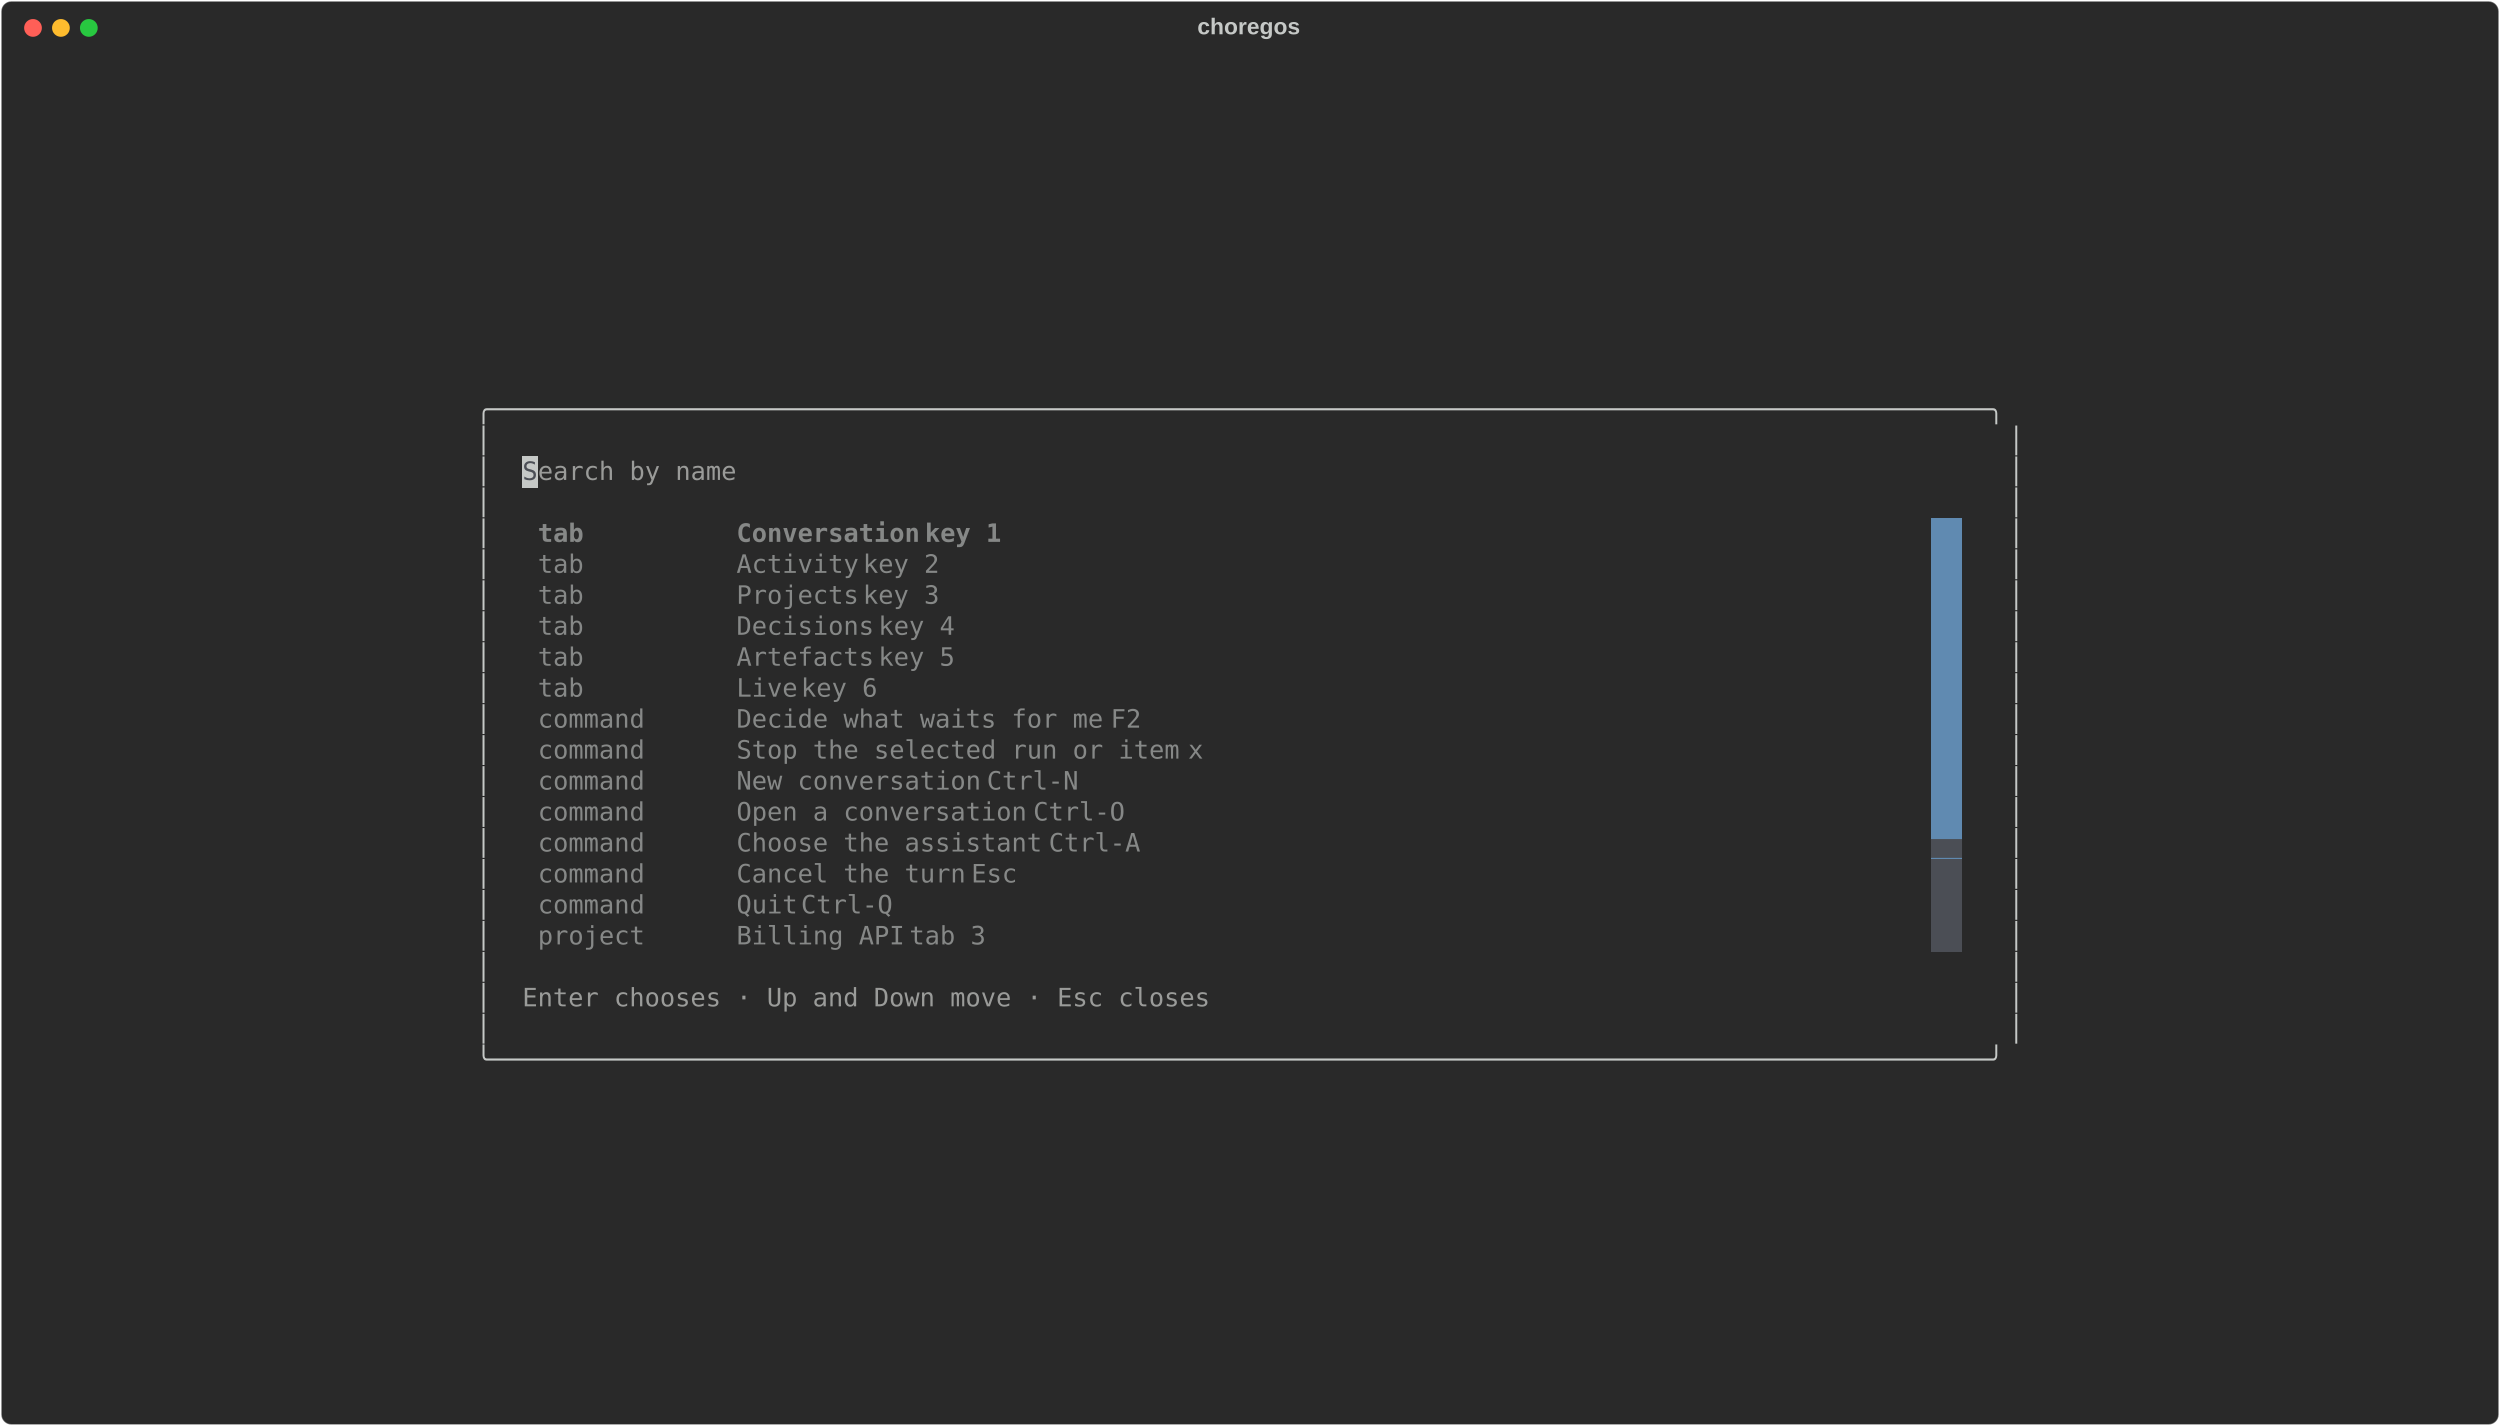
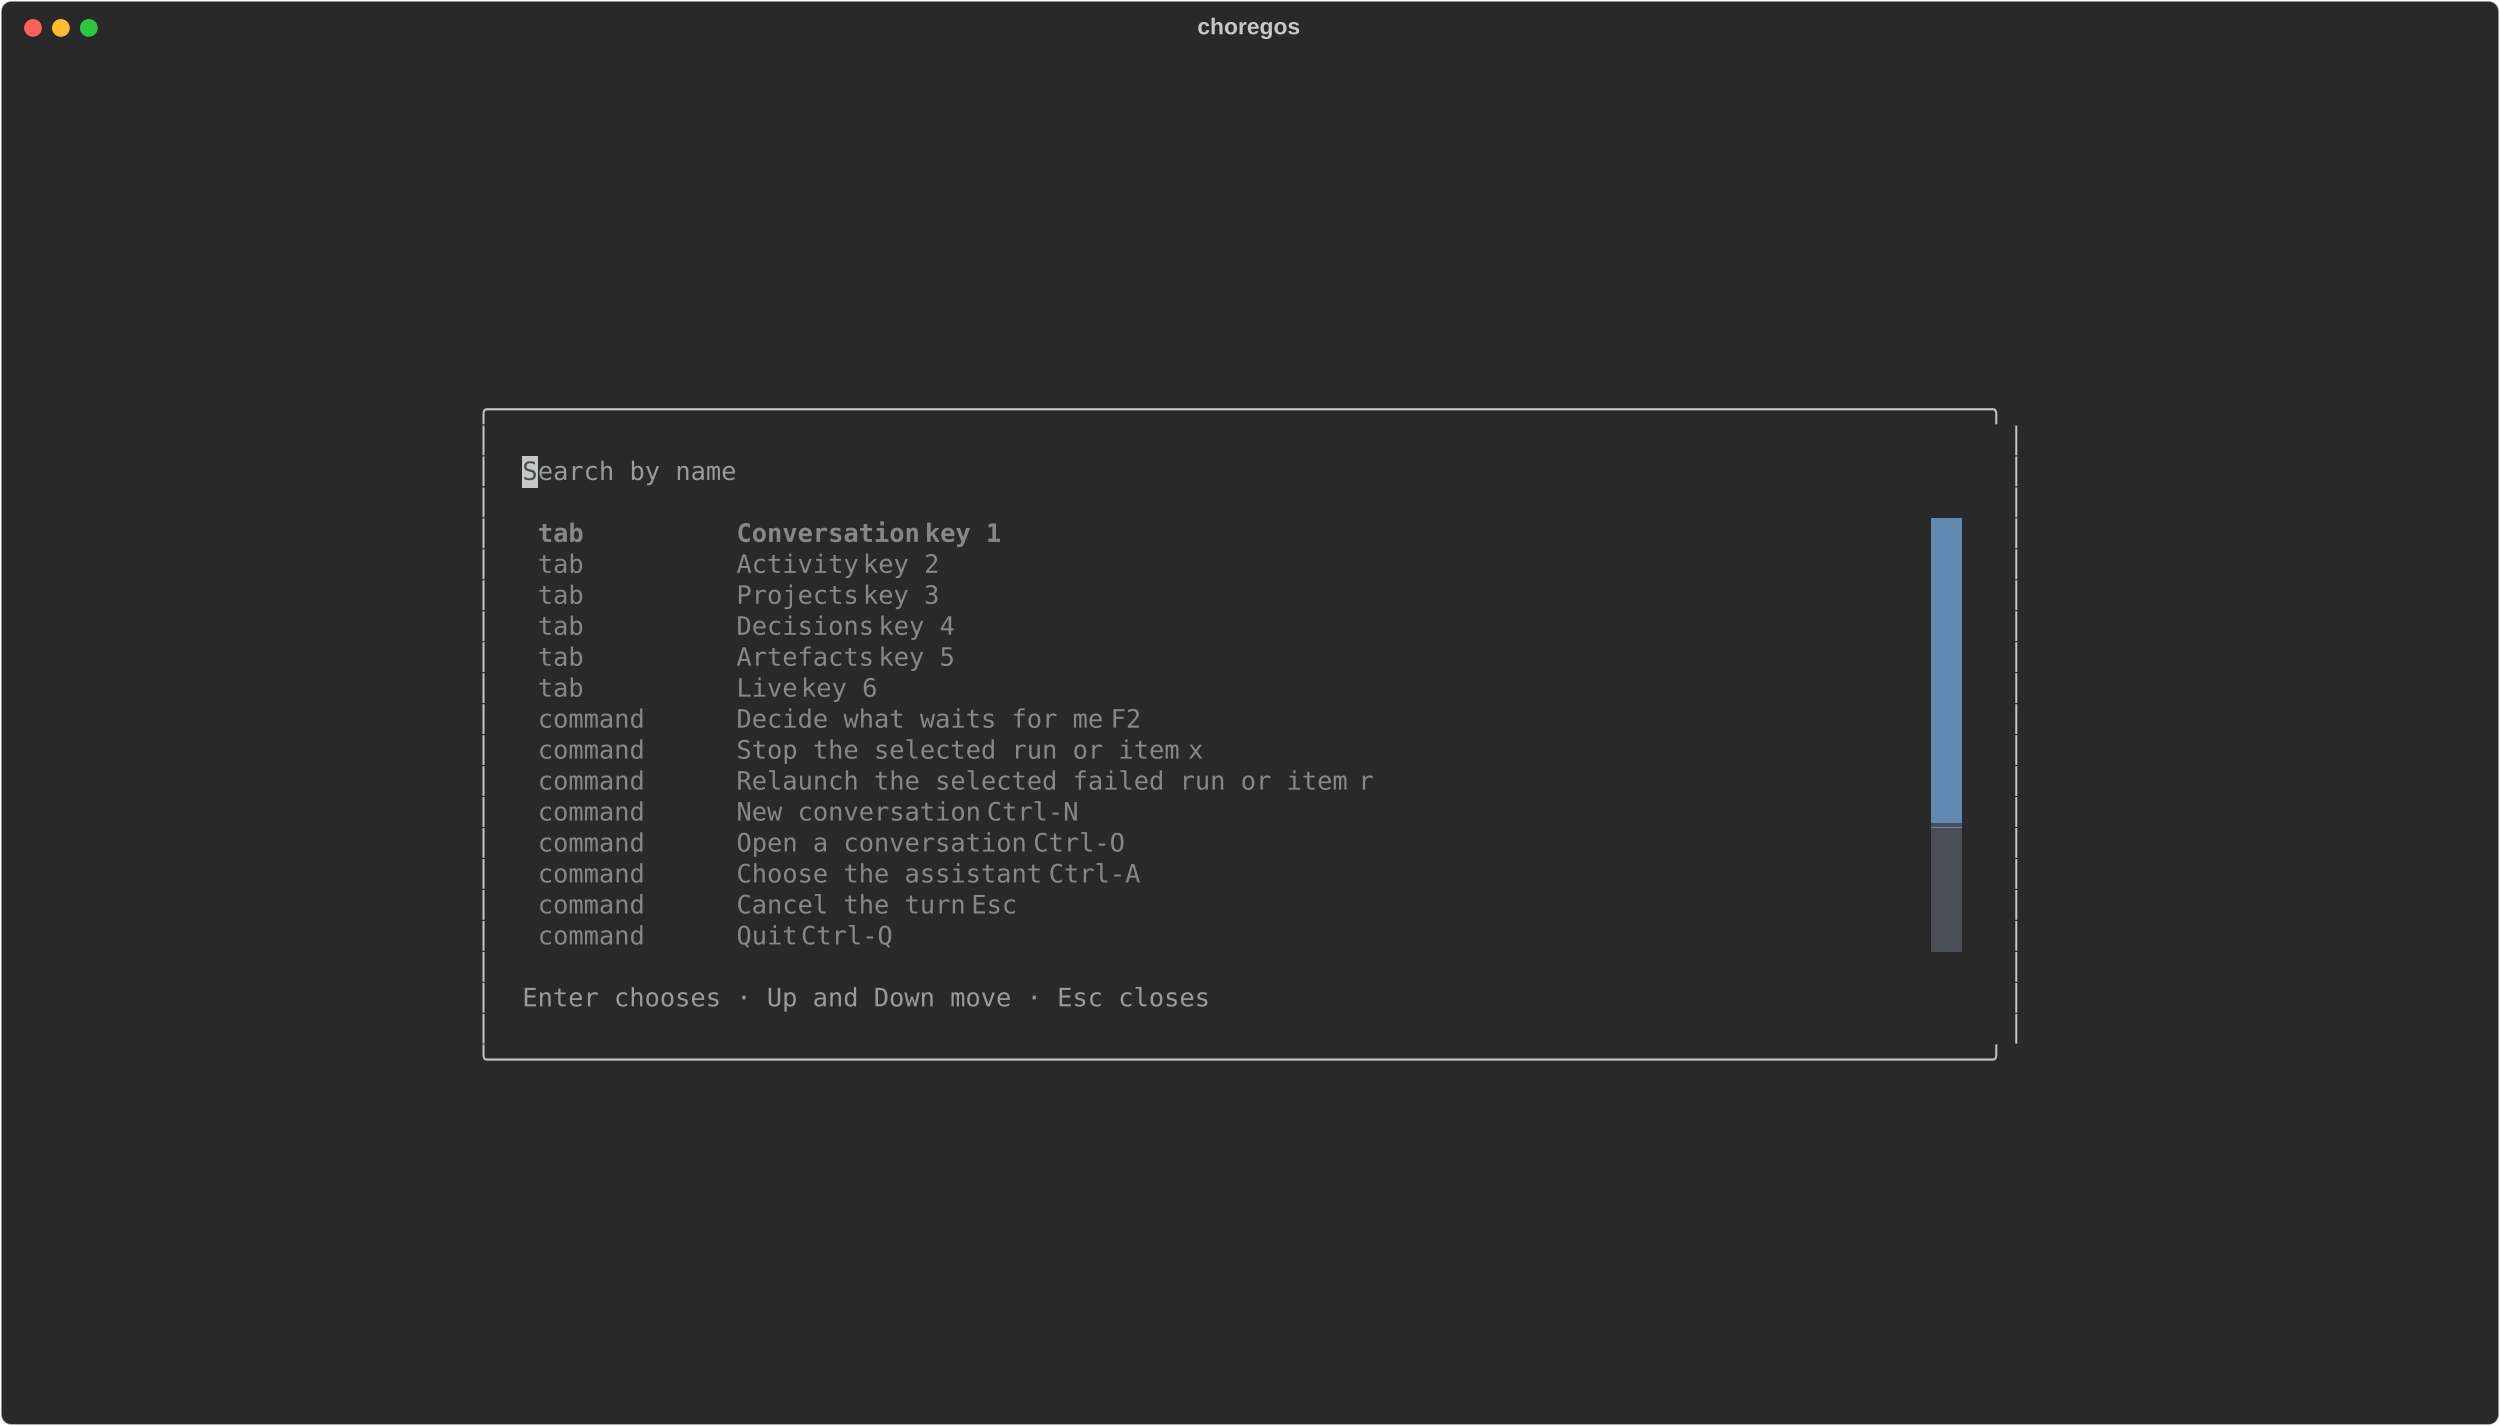
<svg xmlns="http://www.w3.org/2000/svg" class="rich-terminal" viewBox="0 0 1970 1123.6">
  <style>

    @font-face {
        font-family: "Fira Code";
        src: local("FiraCode-Regular"),
                url("https://cdnjs.cloudflare.com/ajax/libs/firacode/6.2.0/woff2/FiraCode-Regular.woff2") format("woff2"),
                url("https://cdnjs.cloudflare.com/ajax/libs/firacode/6.2.0/woff/FiraCode-Regular.woff") format("woff");
        font-style: normal;
        font-weight: 400;
    }
    @font-face {
        font-family: "Fira Code";
        src: local("FiraCode-Bold"),
                url("https://cdnjs.cloudflare.com/ajax/libs/firacode/6.2.0/woff2/FiraCode-Bold.woff2") format("woff2"),
                url("https://cdnjs.cloudflare.com/ajax/libs/firacode/6.2.0/woff/FiraCode-Bold.woff") format("woff");
        font-style: bold;
        font-weight: 700;
    }

-     .terminal-635799485-matrix {
+     .terminal-3658320195-matrix {
        font-family: Fira Code, monospace;
        font-size: 20px;
        line-height: 24.4px;
        font-variant-east-asian: full-width;
    }

-     .terminal-635799485-title {
+     .terminal-3658320195-title {
        font-size: 18px;
        font-weight: bold;
        font-family: arial;
    }

-     .terminal-635799485-r1 { fill: #c5c8c6 }
- .terminal-635799485-r2 { fill: #4b4e55 }
- .terminal-635799485-r3 { fill: #9a9b99 }
- .terminal-635799485-r4 { fill: #868887;font-weight: bold }
- .terminal-635799485-r5 { fill: #c5c8c6;font-weight: bold }
- .terminal-635799485-r6 { fill: #292929 }
- .terminal-635799485-r7 { fill: #868887 }
+     .terminal-3658320195-r1 { fill: #c5c8c6 }
+ .terminal-3658320195-r2 { fill: #4b4e55 }
+ .terminal-3658320195-r3 { fill: #9a9b99 }
+ .terminal-3658320195-r4 { fill: #868887;font-weight: bold }
+ .terminal-3658320195-r5 { fill: #c5c8c6;font-weight: bold }
+ .terminal-3658320195-r6 { fill: #292929 }
+ .terminal-3658320195-r7 { fill: #868887 }
    </style>
  <defs>
-     <clipPath id="terminal-635799485-clip-terminal">
+     <clipPath id="terminal-3658320195-clip-terminal">
      <rect x="0" y="0" width="1951.0" height="1072.6" />
    </clipPath>
-     <clipPath id="terminal-635799485-line-0">
+     <clipPath id="terminal-3658320195-line-0">
      <rect x="0" y="1.5" width="1952" height="24.65" />
    </clipPath>
-     <clipPath id="terminal-635799485-line-1">
+     <clipPath id="terminal-3658320195-line-1">
      <rect x="0" y="25.9" width="1952" height="24.65" />
    </clipPath>
-     <clipPath id="terminal-635799485-line-2">
+     <clipPath id="terminal-3658320195-line-2">
      <rect x="0" y="50.3" width="1952" height="24.65" />
    </clipPath>
-     <clipPath id="terminal-635799485-line-3">
+     <clipPath id="terminal-3658320195-line-3">
      <rect x="0" y="74.7" width="1952" height="24.65" />
    </clipPath>
-     <clipPath id="terminal-635799485-line-4">
+     <clipPath id="terminal-3658320195-line-4">
      <rect x="0" y="99.1" width="1952" height="24.65" />
    </clipPath>
-     <clipPath id="terminal-635799485-line-5">
+     <clipPath id="terminal-3658320195-line-5">
      <rect x="0" y="123.5" width="1952" height="24.65" />
    </clipPath>
-     <clipPath id="terminal-635799485-line-6">
+     <clipPath id="terminal-3658320195-line-6">
      <rect x="0" y="147.9" width="1952" height="24.65" />
    </clipPath>
-     <clipPath id="terminal-635799485-line-7">
+     <clipPath id="terminal-3658320195-line-7">
      <rect x="0" y="172.3" width="1952" height="24.65" />
    </clipPath>
-     <clipPath id="terminal-635799485-line-8">
+     <clipPath id="terminal-3658320195-line-8">
      <rect x="0" y="196.7" width="1952" height="24.65" />
    </clipPath>
-     <clipPath id="terminal-635799485-line-9">
+     <clipPath id="terminal-3658320195-line-9">
      <rect x="0" y="221.1" width="1952" height="24.65" />
    </clipPath>
-     <clipPath id="terminal-635799485-line-10">
+     <clipPath id="terminal-3658320195-line-10">
      <rect x="0" y="245.5" width="1952" height="24.65" />
    </clipPath>
-     <clipPath id="terminal-635799485-line-11">
+     <clipPath id="terminal-3658320195-line-11">
      <rect x="0" y="269.9" width="1952" height="24.65" />
    </clipPath>
-     <clipPath id="terminal-635799485-line-12">
+     <clipPath id="terminal-3658320195-line-12">
      <rect x="0" y="294.3" width="1952" height="24.65" />
    </clipPath>
-     <clipPath id="terminal-635799485-line-13">
+     <clipPath id="terminal-3658320195-line-13">
      <rect x="0" y="318.7" width="1952" height="24.65" />
    </clipPath>
-     <clipPath id="terminal-635799485-line-14">
+     <clipPath id="terminal-3658320195-line-14">
      <rect x="0" y="343.1" width="1952" height="24.65" />
    </clipPath>
-     <clipPath id="terminal-635799485-line-15">
+     <clipPath id="terminal-3658320195-line-15">
      <rect x="0" y="367.5" width="1952" height="24.65" />
    </clipPath>
-     <clipPath id="terminal-635799485-line-16">
+     <clipPath id="terminal-3658320195-line-16">
      <rect x="0" y="391.9" width="1952" height="24.65" />
    </clipPath>
-     <clipPath id="terminal-635799485-line-17">
+     <clipPath id="terminal-3658320195-line-17">
      <rect x="0" y="416.3" width="1952" height="24.65" />
    </clipPath>
-     <clipPath id="terminal-635799485-line-18">
+     <clipPath id="terminal-3658320195-line-18">
      <rect x="0" y="440.7" width="1952" height="24.65" />
    </clipPath>
-     <clipPath id="terminal-635799485-line-19">
+     <clipPath id="terminal-3658320195-line-19">
      <rect x="0" y="465.1" width="1952" height="24.65" />
    </clipPath>
-     <clipPath id="terminal-635799485-line-20">
+     <clipPath id="terminal-3658320195-line-20">
      <rect x="0" y="489.5" width="1952" height="24.65" />
    </clipPath>
-     <clipPath id="terminal-635799485-line-21">
+     <clipPath id="terminal-3658320195-line-21">
      <rect x="0" y="513.9" width="1952" height="24.65" />
    </clipPath>
-     <clipPath id="terminal-635799485-line-22">
+     <clipPath id="terminal-3658320195-line-22">
      <rect x="0" y="538.3" width="1952" height="24.65" />
    </clipPath>
-     <clipPath id="terminal-635799485-line-23">
+     <clipPath id="terminal-3658320195-line-23">
      <rect x="0" y="562.7" width="1952" height="24.65" />
    </clipPath>
-     <clipPath id="terminal-635799485-line-24">
+     <clipPath id="terminal-3658320195-line-24">
      <rect x="0" y="587.1" width="1952" height="24.65" />
    </clipPath>
-     <clipPath id="terminal-635799485-line-25">
+     <clipPath id="terminal-3658320195-line-25">
      <rect x="0" y="611.5" width="1952" height="24.65" />
    </clipPath>
-     <clipPath id="terminal-635799485-line-26">
+     <clipPath id="terminal-3658320195-line-26">
      <rect x="0" y="635.9" width="1952" height="24.65" />
    </clipPath>
-     <clipPath id="terminal-635799485-line-27">
+     <clipPath id="terminal-3658320195-line-27">
      <rect x="0" y="660.3" width="1952" height="24.65" />
    </clipPath>
-     <clipPath id="terminal-635799485-line-28">
+     <clipPath id="terminal-3658320195-line-28">
      <rect x="0" y="684.7" width="1952" height="24.65" />
    </clipPath>
-     <clipPath id="terminal-635799485-line-29">
+     <clipPath id="terminal-3658320195-line-29">
      <rect x="0" y="709.1" width="1952" height="24.65" />
    </clipPath>
-     <clipPath id="terminal-635799485-line-30">
+     <clipPath id="terminal-3658320195-line-30">
      <rect x="0" y="733.5" width="1952" height="24.65" />
    </clipPath>
-     <clipPath id="terminal-635799485-line-31">
+     <clipPath id="terminal-3658320195-line-31">
      <rect x="0" y="757.9" width="1952" height="24.65" />
    </clipPath>
-     <clipPath id="terminal-635799485-line-32">
+     <clipPath id="terminal-3658320195-line-32">
      <rect x="0" y="782.3" width="1952" height="24.65" />
    </clipPath>
-     <clipPath id="terminal-635799485-line-33">
+     <clipPath id="terminal-3658320195-line-33">
      <rect x="0" y="806.7" width="1952" height="24.65" />
    </clipPath>
-     <clipPath id="terminal-635799485-line-34">
+     <clipPath id="terminal-3658320195-line-34">
      <rect x="0" y="831.1" width="1952" height="24.65" />
    </clipPath>
-     <clipPath id="terminal-635799485-line-35">
+     <clipPath id="terminal-3658320195-line-35">
      <rect x="0" y="855.5" width="1952" height="24.65" />
    </clipPath>
-     <clipPath id="terminal-635799485-line-36">
+     <clipPath id="terminal-3658320195-line-36">
      <rect x="0" y="879.9" width="1952" height="24.65" />
    </clipPath>
-     <clipPath id="terminal-635799485-line-37">
+     <clipPath id="terminal-3658320195-line-37">
      <rect x="0" y="904.3" width="1952" height="24.65" />
    </clipPath>
-     <clipPath id="terminal-635799485-line-38">
+     <clipPath id="terminal-3658320195-line-38">
      <rect x="0" y="928.7" width="1952" height="24.65" />
    </clipPath>
-     <clipPath id="terminal-635799485-line-39">
+     <clipPath id="terminal-3658320195-line-39">
      <rect x="0" y="953.1" width="1952" height="24.65" />
    </clipPath>
-     <clipPath id="terminal-635799485-line-40">
+     <clipPath id="terminal-3658320195-line-40">
      <rect x="0" y="977.5" width="1952" height="24.65" />
    </clipPath>
-     <clipPath id="terminal-635799485-line-41">
+     <clipPath id="terminal-3658320195-line-41">
      <rect x="0" y="1001.9" width="1952" height="24.65" />
    </clipPath>
-     <clipPath id="terminal-635799485-line-42">
+     <clipPath id="terminal-3658320195-line-42">
      <rect x="0" y="1026.3" width="1952" height="24.65" />
    </clipPath>
  </defs>
  <rect fill="#292929" stroke="rgba(255,255,255,0.35)" stroke-width="1" x="1" y="1" width="1968" height="1121.6" rx="8" />
-   <text class="terminal-635799485-title" fill="#c5c8c6" text-anchor="middle" x="984" y="27">choregos</text>
+   <text class="terminal-3658320195-title" fill="#c5c8c6" text-anchor="middle" x="984" y="27">choregos</text>
  <g transform="translate(26,22)">
    <circle cx="0" cy="0" r="7" fill="#ff5f57" />
    <circle cx="22" cy="0" r="7" fill="#febc2e" />
    <circle cx="44" cy="0" r="7" fill="#28c840" />
  </g>
-   <g transform="translate(9, 41)" clip-path="url(#terminal-635799485-clip-terminal)">
+   <g transform="translate(9, 41)" clip-path="url(#terminal-3658320195-clip-terminal)">
    <rect fill="#c5c8c6" x="402.6" y="318.7" width="12.2" height="24.65" shape-rendering="crispEdges" />
    <rect fill="#608ab1" x="1512.8" y="367.5" width="24.4" height="24.65" shape-rendering="crispEdges" />
    <rect fill="#608ab1" x="1512.8" y="391.9" width="24.4" height="24.65" shape-rendering="crispEdges" />
    <rect fill="#608ab1" x="1512.8" y="416.3" width="24.4" height="24.65" shape-rendering="crispEdges" />
    <rect fill="#608ab1" x="1512.8" y="440.7" width="24.4" height="24.65" shape-rendering="crispEdges" />
    <rect fill="#608ab1" x="1512.8" y="465.1" width="24.4" height="24.65" shape-rendering="crispEdges" />
    <rect fill="#608ab1" x="1512.8" y="489.5" width="24.4" height="24.65" shape-rendering="crispEdges" />
    <rect fill="#608ab1" x="1512.8" y="513.9" width="24.4" height="24.65" shape-rendering="crispEdges" />
    <rect fill="#608ab1" x="1512.8" y="538.3" width="24.4" height="24.65" shape-rendering="crispEdges" />
    <rect fill="#608ab1" x="1512.8" y="562.7" width="24.4" height="24.65" shape-rendering="crispEdges" />
    <rect fill="#608ab1" x="1512.8" y="587.1" width="24.4" height="24.65" shape-rendering="crispEdges" />
-     <rect fill="#608ab1" x="1512.8" y="611.5" width="24.4" height="24.65" shape-rendering="crispEdges" />
+     <rect fill="#4b4e55" x="1512.8" y="611.5" width="24.4" height="24.65" shape-rendering="crispEdges" />
    <rect fill="#4b4e55" x="1512.8" y="635.9" width="24.4" height="24.65" shape-rendering="crispEdges" />
    <rect fill="#4b4e55" x="1512.8" y="660.3" width="24.4" height="24.65" shape-rendering="crispEdges" />
    <rect fill="#4b4e55" x="1512.8" y="684.7" width="24.4" height="24.65" shape-rendering="crispEdges" />
-     <g class="terminal-635799485-matrix">
-       <text class="terminal-635799485-r1" x="1952" y="20" textLength="12.2" clip-path="url(#terminal-635799485-line-0)">
- </text>
-       <text class="terminal-635799485-r1" x="1952" y="44.4" textLength="12.2" clip-path="url(#terminal-635799485-line-1)">
- </text>
-       <text class="terminal-635799485-r1" x="1952" y="68.8" textLength="12.2" clip-path="url(#terminal-635799485-line-2)">
- </text>
-       <text class="terminal-635799485-r1" x="1952" y="93.2" textLength="12.2" clip-path="url(#terminal-635799485-line-3)">
- </text>
-       <text class="terminal-635799485-r1" x="1952" y="117.6" textLength="12.2" clip-path="url(#terminal-635799485-line-4)">
- </text>
-       <text class="terminal-635799485-r1" x="1952" y="142" textLength="12.2" clip-path="url(#terminal-635799485-line-5)">
- </text>
-       <text class="terminal-635799485-r1" x="1952" y="166.4" textLength="12.2" clip-path="url(#terminal-635799485-line-6)">
- </text>
-       <text class="terminal-635799485-r1" x="1952" y="190.8" textLength="12.2" clip-path="url(#terminal-635799485-line-7)">
- </text>
-       <text class="terminal-635799485-r1" x="1952" y="215.2" textLength="12.2" clip-path="url(#terminal-635799485-line-8)">
- </text>
-       <text class="terminal-635799485-r1" x="1952" y="239.6" textLength="12.2" clip-path="url(#terminal-635799485-line-9)">
- </text>
-       <text class="terminal-635799485-r1" x="1952" y="264" textLength="12.2" clip-path="url(#terminal-635799485-line-10)">
- </text>
-       <text class="terminal-635799485-r1" x="366" y="288.4" textLength="1220" clip-path="url(#terminal-635799485-line-11)">╭──────────────────────────────────────────────────────────────────────────────────────────────────╮</text>
-       <text class="terminal-635799485-r1" x="1952" y="288.4" textLength="12.2" clip-path="url(#terminal-635799485-line-11)">
- </text>
-       <text class="terminal-635799485-r1" x="366" y="312.8" textLength="12.2" clip-path="url(#terminal-635799485-line-12)">│</text>
-       <text class="terminal-635799485-r1" x="1573.8" y="312.8" textLength="12.2" clip-path="url(#terminal-635799485-line-12)">│</text>
-       <text class="terminal-635799485-r1" x="1952" y="312.8" textLength="12.2" clip-path="url(#terminal-635799485-line-12)">
- </text>
-       <text class="terminal-635799485-r1" x="366" y="337.2" textLength="12.2" clip-path="url(#terminal-635799485-line-13)">│</text>
-       <text class="terminal-635799485-r2" x="402.6" y="337.2" textLength="12.2" clip-path="url(#terminal-635799485-line-13)">S</text>
-       <text class="terminal-635799485-r3" x="414.8" y="337.2" textLength="158.6" clip-path="url(#terminal-635799485-line-13)">earch by name</text>
-       <text class="terminal-635799485-r1" x="1573.8" y="337.2" textLength="12.2" clip-path="url(#terminal-635799485-line-13)">│</text>
-       <text class="terminal-635799485-r1" x="1952" y="337.2" textLength="12.2" clip-path="url(#terminal-635799485-line-13)">
- </text>
-       <text class="terminal-635799485-r1" x="366" y="361.6" textLength="12.2" clip-path="url(#terminal-635799485-line-14)">│</text>
-       <text class="terminal-635799485-r1" x="1573.8" y="361.6" textLength="12.2" clip-path="url(#terminal-635799485-line-14)">│</text>
-       <text class="terminal-635799485-r1" x="1952" y="361.6" textLength="12.2" clip-path="url(#terminal-635799485-line-14)">
- </text>
-       <text class="terminal-635799485-r1" x="366" y="386" textLength="12.2" clip-path="url(#terminal-635799485-line-15)">│</text>
-       <text class="terminal-635799485-r4" x="414.8" y="386" textLength="305" clip-path="url(#terminal-635799485-line-15)">tab          Conversation</text>
-       <text class="terminal-635799485-r4" x="719.8" y="386" textLength="97.6" clip-path="url(#terminal-635799485-line-15)">   key 1</text>
-       <text class="terminal-635799485-r1" x="1573.8" y="386" textLength="12.2" clip-path="url(#terminal-635799485-line-15)">│</text>
-       <text class="terminal-635799485-r1" x="1952" y="386" textLength="12.2" clip-path="url(#terminal-635799485-line-15)">
- </text>
-       <text class="terminal-635799485-r1" x="366" y="410.4" textLength="12.2" clip-path="url(#terminal-635799485-line-16)">│</text>
-       <text class="terminal-635799485-r7" x="414.8" y="410.4" textLength="256.2" clip-path="url(#terminal-635799485-line-16)">tab          Activity</text>
-       <text class="terminal-635799485-r7" x="671" y="410.4" textLength="97.6" clip-path="url(#terminal-635799485-line-16)">   key 2</text>
-       <text class="terminal-635799485-r1" x="1573.8" y="410.4" textLength="12.2" clip-path="url(#terminal-635799485-line-16)">│</text>
-       <text class="terminal-635799485-r1" x="1952" y="410.4" textLength="12.2" clip-path="url(#terminal-635799485-line-16)">
- </text>
-       <text class="terminal-635799485-r1" x="366" y="434.8" textLength="12.2" clip-path="url(#terminal-635799485-line-17)">│</text>
-       <text class="terminal-635799485-r7" x="414.8" y="434.8" textLength="256.2" clip-path="url(#terminal-635799485-line-17)">tab          Projects</text>
-       <text class="terminal-635799485-r7" x="671" y="434.8" textLength="97.6" clip-path="url(#terminal-635799485-line-17)">   key 3</text>
-       <text class="terminal-635799485-r1" x="1573.8" y="434.8" textLength="12.2" clip-path="url(#terminal-635799485-line-17)">│</text>
-       <text class="terminal-635799485-r1" x="1952" y="434.8" textLength="12.2" clip-path="url(#terminal-635799485-line-17)">
- </text>
-       <text class="terminal-635799485-r1" x="366" y="459.2" textLength="12.2" clip-path="url(#terminal-635799485-line-18)">│</text>
-       <text class="terminal-635799485-r7" x="414.8" y="459.2" textLength="268.4" clip-path="url(#terminal-635799485-line-18)">tab          Decisions</text>
-       <text class="terminal-635799485-r7" x="683.2" y="459.2" textLength="97.6" clip-path="url(#terminal-635799485-line-18)">   key 4</text>
-       <text class="terminal-635799485-r1" x="1573.8" y="459.2" textLength="12.2" clip-path="url(#terminal-635799485-line-18)">│</text>
-       <text class="terminal-635799485-r1" x="1952" y="459.2" textLength="12.2" clip-path="url(#terminal-635799485-line-18)">
- </text>
-       <text class="terminal-635799485-r1" x="366" y="483.6" textLength="12.2" clip-path="url(#terminal-635799485-line-19)">│</text>
-       <text class="terminal-635799485-r7" x="414.8" y="483.6" textLength="268.4" clip-path="url(#terminal-635799485-line-19)">tab          Artefacts</text>
-       <text class="terminal-635799485-r7" x="683.2" y="483.6" textLength="97.6" clip-path="url(#terminal-635799485-line-19)">   key 5</text>
-       <text class="terminal-635799485-r1" x="1573.8" y="483.6" textLength="12.2" clip-path="url(#terminal-635799485-line-19)">│</text>
-       <text class="terminal-635799485-r1" x="1952" y="483.6" textLength="12.2" clip-path="url(#terminal-635799485-line-19)">
- </text>
-       <text class="terminal-635799485-r1" x="366" y="508" textLength="12.2" clip-path="url(#terminal-635799485-line-20)">│</text>
-       <text class="terminal-635799485-r7" x="414.8" y="508" textLength="207.4" clip-path="url(#terminal-635799485-line-20)">tab          Live</text>
-       <text class="terminal-635799485-r7" x="622.2" y="508" textLength="97.6" clip-path="url(#terminal-635799485-line-20)">   key 6</text>
-       <text class="terminal-635799485-r1" x="1573.8" y="508" textLength="12.2" clip-path="url(#terminal-635799485-line-20)">│</text>
-       <text class="terminal-635799485-r1" x="1952" y="508" textLength="12.2" clip-path="url(#terminal-635799485-line-20)">
- </text>
-       <text class="terminal-635799485-r1" x="366" y="532.4" textLength="12.2" clip-path="url(#terminal-635799485-line-21)">│</text>
-       <text class="terminal-635799485-r7" x="414.8" y="532.4" textLength="451.4" clip-path="url(#terminal-635799485-line-21)">command      Decide what waits for me</text>
-       <text class="terminal-635799485-r7" x="866.2" y="532.4" textLength="61" clip-path="url(#terminal-635799485-line-21)">   F2</text>
-       <text class="terminal-635799485-r1" x="1573.8" y="532.4" textLength="12.2" clip-path="url(#terminal-635799485-line-21)">│</text>
-       <text class="terminal-635799485-r1" x="1952" y="532.4" textLength="12.2" clip-path="url(#terminal-635799485-line-21)">
- </text>
-       <text class="terminal-635799485-r1" x="366" y="556.8" textLength="12.2" clip-path="url(#terminal-635799485-line-22)">│</text>
-       <text class="terminal-635799485-r7" x="414.8" y="556.8" textLength="512.4" clip-path="url(#terminal-635799485-line-22)">command      Stop the selected run or item</text>
-       <text class="terminal-635799485-r7" x="927.2" y="556.8" textLength="48.8" clip-path="url(#terminal-635799485-line-22)">   x</text>
-       <text class="terminal-635799485-r1" x="1573.8" y="556.8" textLength="12.2" clip-path="url(#terminal-635799485-line-22)">│</text>
-       <text class="terminal-635799485-r1" x="1952" y="556.8" textLength="12.2" clip-path="url(#terminal-635799485-line-22)">
- </text>
-       <text class="terminal-635799485-r1" x="366" y="581.2" textLength="12.2" clip-path="url(#terminal-635799485-line-23)">│</text>
-       <text class="terminal-635799485-r7" x="414.8" y="581.2" textLength="353.8" clip-path="url(#terminal-635799485-line-23)">command      New conversation</text>
-       <text class="terminal-635799485-r7" x="768.6" y="581.2" textLength="109.8" clip-path="url(#terminal-635799485-line-23)">   Ctrl-N</text>
-       <text class="terminal-635799485-r1" x="1573.8" y="581.2" textLength="12.2" clip-path="url(#terminal-635799485-line-23)">│</text>
-       <text class="terminal-635799485-r1" x="1952" y="581.2" textLength="12.2" clip-path="url(#terminal-635799485-line-23)">
- </text>
-       <text class="terminal-635799485-r1" x="366" y="605.6" textLength="12.2" clip-path="url(#terminal-635799485-line-24)">│</text>
-       <text class="terminal-635799485-r7" x="414.8" y="605.6" textLength="390.4" clip-path="url(#terminal-635799485-line-24)">command      Open a conversation</text>
-       <text class="terminal-635799485-r7" x="805.2" y="605.6" textLength="109.8" clip-path="url(#terminal-635799485-line-24)">   Ctrl-O</text>
-       <text class="terminal-635799485-r1" x="1573.8" y="605.6" textLength="12.2" clip-path="url(#terminal-635799485-line-24)">│</text>
-       <text class="terminal-635799485-r1" x="1952" y="605.6" textLength="12.2" clip-path="url(#terminal-635799485-line-24)">
- </text>
-       <text class="terminal-635799485-r1" x="366" y="630" textLength="12.2" clip-path="url(#terminal-635799485-line-25)">│</text>
-       <text class="terminal-635799485-r7" x="414.8" y="630" textLength="402.6" clip-path="url(#terminal-635799485-line-25)">command      Choose the assistant</text>
-       <text class="terminal-635799485-r7" x="817.4" y="630" textLength="109.8" clip-path="url(#terminal-635799485-line-25)">   Ctrl-A</text>
-       <text class="terminal-635799485-r2" x="1512.8" y="630" textLength="24.4" clip-path="url(#terminal-635799485-line-25)">▅▅</text>
-       <text class="terminal-635799485-r1" x="1573.8" y="630" textLength="12.2" clip-path="url(#terminal-635799485-line-25)">│</text>
-       <text class="terminal-635799485-r1" x="1952" y="630" textLength="12.2" clip-path="url(#terminal-635799485-line-25)">
- </text>
-       <text class="terminal-635799485-r1" x="366" y="654.4" textLength="12.2" clip-path="url(#terminal-635799485-line-26)">│</text>
-       <text class="terminal-635799485-r7" x="414.8" y="654.4" textLength="341.6" clip-path="url(#terminal-635799485-line-26)">command      Cancel the turn</text>
-       <text class="terminal-635799485-r7" x="756.4" y="654.4" textLength="73.2" clip-path="url(#terminal-635799485-line-26)">   Esc</text>
-       <text class="terminal-635799485-r1" x="1573.8" y="654.4" textLength="12.2" clip-path="url(#terminal-635799485-line-26)">│</text>
-       <text class="terminal-635799485-r1" x="1952" y="654.4" textLength="12.2" clip-path="url(#terminal-635799485-line-26)">
- </text>
-       <text class="terminal-635799485-r1" x="366" y="678.8" textLength="12.2" clip-path="url(#terminal-635799485-line-27)">│</text>
-       <text class="terminal-635799485-r7" x="414.8" y="678.8" textLength="207.4" clip-path="url(#terminal-635799485-line-27)">command      Quit</text>
-       <text class="terminal-635799485-r7" x="622.2" y="678.8" textLength="109.8" clip-path="url(#terminal-635799485-line-27)">   Ctrl-Q</text>
-       <text class="terminal-635799485-r1" x="1573.8" y="678.8" textLength="12.2" clip-path="url(#terminal-635799485-line-27)">│</text>
-       <text class="terminal-635799485-r1" x="1952" y="678.8" textLength="12.2" clip-path="url(#terminal-635799485-line-27)">
- </text>
-       <text class="terminal-635799485-r1" x="366" y="703.2" textLength="12.2" clip-path="url(#terminal-635799485-line-28)">│</text>
-       <text class="terminal-635799485-r7" x="414.8" y="703.2" textLength="292.8" clip-path="url(#terminal-635799485-line-28)">project      Billing API</text>
-       <text class="terminal-635799485-r7" x="707.6" y="703.2" textLength="97.6" clip-path="url(#terminal-635799485-line-28)">   tab 3</text>
-       <text class="terminal-635799485-r1" x="1573.8" y="703.2" textLength="12.2" clip-path="url(#terminal-635799485-line-28)">│</text>
-       <text class="terminal-635799485-r1" x="1952" y="703.2" textLength="12.2" clip-path="url(#terminal-635799485-line-28)">
- </text>
-       <text class="terminal-635799485-r1" x="366" y="727.6" textLength="12.2" clip-path="url(#terminal-635799485-line-29)">│</text>
-       <text class="terminal-635799485-r1" x="1573.8" y="727.6" textLength="12.2" clip-path="url(#terminal-635799485-line-29)">│</text>
-       <text class="terminal-635799485-r1" x="1952" y="727.6" textLength="12.2" clip-path="url(#terminal-635799485-line-29)">
- </text>
-       <text class="terminal-635799485-r1" x="366" y="752" textLength="12.2" clip-path="url(#terminal-635799485-line-30)">│</text>
-       <text class="terminal-635799485-r3" x="402.6" y="752" textLength="549" clip-path="url(#terminal-635799485-line-30)">Enter chooses · Up and Down move · Esc closes</text>
-       <text class="terminal-635799485-r1" x="1573.8" y="752" textLength="12.2" clip-path="url(#terminal-635799485-line-30)">│</text>
-       <text class="terminal-635799485-r1" x="1952" y="752" textLength="12.2" clip-path="url(#terminal-635799485-line-30)">
- </text>
-       <text class="terminal-635799485-r1" x="366" y="776.4" textLength="12.2" clip-path="url(#terminal-635799485-line-31)">│</text>
-       <text class="terminal-635799485-r1" x="1573.8" y="776.4" textLength="12.2" clip-path="url(#terminal-635799485-line-31)">│</text>
-       <text class="terminal-635799485-r1" x="1952" y="776.4" textLength="12.2" clip-path="url(#terminal-635799485-line-31)">
- </text>
-       <text class="terminal-635799485-r1" x="366" y="800.8" textLength="1220" clip-path="url(#terminal-635799485-line-32)">╰──────────────────────────────────────────────────────────────────────────────────────────────────╯</text>
-       <text class="terminal-635799485-r1" x="1952" y="800.8" textLength="12.2" clip-path="url(#terminal-635799485-line-32)">
- </text>
-       <text class="terminal-635799485-r1" x="1952" y="825.2" textLength="12.2" clip-path="url(#terminal-635799485-line-33)">
- </text>
-       <text class="terminal-635799485-r1" x="1952" y="849.6" textLength="12.2" clip-path="url(#terminal-635799485-line-34)">
- </text>
-       <text class="terminal-635799485-r1" x="1952" y="874" textLength="12.2" clip-path="url(#terminal-635799485-line-35)">
- </text>
-       <text class="terminal-635799485-r1" x="1952" y="898.4" textLength="12.2" clip-path="url(#terminal-635799485-line-36)">
- </text>
-       <text class="terminal-635799485-r1" x="1952" y="922.8" textLength="12.2" clip-path="url(#terminal-635799485-line-37)">
- </text>
-       <text class="terminal-635799485-r1" x="1952" y="947.2" textLength="12.2" clip-path="url(#terminal-635799485-line-38)">
- </text>
-       <text class="terminal-635799485-r1" x="1952" y="971.6" textLength="12.2" clip-path="url(#terminal-635799485-line-39)">
- </text>
-       <text class="terminal-635799485-r1" x="1952" y="996" textLength="12.2" clip-path="url(#terminal-635799485-line-40)">
- </text>
-       <text class="terminal-635799485-r1" x="1952" y="1020.4" textLength="12.2" clip-path="url(#terminal-635799485-line-41)">
- </text>
-       <text class="terminal-635799485-r1" x="1952" y="1044.8" textLength="12.2" clip-path="url(#terminal-635799485-line-42)">
+     <g class="terminal-3658320195-matrix">
+       <text class="terminal-3658320195-r1" x="1952" y="20" textLength="12.2" clip-path="url(#terminal-3658320195-line-0)">
+ </text>
+       <text class="terminal-3658320195-r1" x="1952" y="44.4" textLength="12.2" clip-path="url(#terminal-3658320195-line-1)">
+ </text>
+       <text class="terminal-3658320195-r1" x="1952" y="68.8" textLength="12.2" clip-path="url(#terminal-3658320195-line-2)">
+ </text>
+       <text class="terminal-3658320195-r1" x="1952" y="93.2" textLength="12.2" clip-path="url(#terminal-3658320195-line-3)">
+ </text>
+       <text class="terminal-3658320195-r1" x="1952" y="117.6" textLength="12.2" clip-path="url(#terminal-3658320195-line-4)">
+ </text>
+       <text class="terminal-3658320195-r1" x="1952" y="142" textLength="12.2" clip-path="url(#terminal-3658320195-line-5)">
+ </text>
+       <text class="terminal-3658320195-r1" x="1952" y="166.4" textLength="12.2" clip-path="url(#terminal-3658320195-line-6)">
+ </text>
+       <text class="terminal-3658320195-r1" x="1952" y="190.8" textLength="12.2" clip-path="url(#terminal-3658320195-line-7)">
+ </text>
+       <text class="terminal-3658320195-r1" x="1952" y="215.2" textLength="12.2" clip-path="url(#terminal-3658320195-line-8)">
+ </text>
+       <text class="terminal-3658320195-r1" x="1952" y="239.6" textLength="12.2" clip-path="url(#terminal-3658320195-line-9)">
+ </text>
+       <text class="terminal-3658320195-r1" x="1952" y="264" textLength="12.2" clip-path="url(#terminal-3658320195-line-10)">
+ </text>
+       <text class="terminal-3658320195-r1" x="366" y="288.4" textLength="1220" clip-path="url(#terminal-3658320195-line-11)">╭──────────────────────────────────────────────────────────────────────────────────────────────────╮</text>
+       <text class="terminal-3658320195-r1" x="1952" y="288.4" textLength="12.2" clip-path="url(#terminal-3658320195-line-11)">
+ </text>
+       <text class="terminal-3658320195-r1" x="366" y="312.8" textLength="12.2" clip-path="url(#terminal-3658320195-line-12)">│</text>
+       <text class="terminal-3658320195-r1" x="1573.8" y="312.8" textLength="12.2" clip-path="url(#terminal-3658320195-line-12)">│</text>
+       <text class="terminal-3658320195-r1" x="1952" y="312.8" textLength="12.2" clip-path="url(#terminal-3658320195-line-12)">
+ </text>
+       <text class="terminal-3658320195-r1" x="366" y="337.2" textLength="12.2" clip-path="url(#terminal-3658320195-line-13)">│</text>
+       <text class="terminal-3658320195-r2" x="402.6" y="337.2" textLength="12.2" clip-path="url(#terminal-3658320195-line-13)">S</text>
+       <text class="terminal-3658320195-r3" x="414.8" y="337.2" textLength="158.6" clip-path="url(#terminal-3658320195-line-13)">earch by name</text>
+       <text class="terminal-3658320195-r1" x="1573.8" y="337.2" textLength="12.2" clip-path="url(#terminal-3658320195-line-13)">│</text>
+       <text class="terminal-3658320195-r1" x="1952" y="337.2" textLength="12.2" clip-path="url(#terminal-3658320195-line-13)">
+ </text>
+       <text class="terminal-3658320195-r1" x="366" y="361.6" textLength="12.2" clip-path="url(#terminal-3658320195-line-14)">│</text>
+       <text class="terminal-3658320195-r1" x="1573.8" y="361.6" textLength="12.2" clip-path="url(#terminal-3658320195-line-14)">│</text>
+       <text class="terminal-3658320195-r1" x="1952" y="361.6" textLength="12.2" clip-path="url(#terminal-3658320195-line-14)">
+ </text>
+       <text class="terminal-3658320195-r1" x="366" y="386" textLength="12.2" clip-path="url(#terminal-3658320195-line-15)">│</text>
+       <text class="terminal-3658320195-r4" x="414.8" y="386" textLength="305" clip-path="url(#terminal-3658320195-line-15)">tab          Conversation</text>
+       <text class="terminal-3658320195-r4" x="719.8" y="386" textLength="97.6" clip-path="url(#terminal-3658320195-line-15)">   key 1</text>
+       <text class="terminal-3658320195-r1" x="1573.8" y="386" textLength="12.2" clip-path="url(#terminal-3658320195-line-15)">│</text>
+       <text class="terminal-3658320195-r1" x="1952" y="386" textLength="12.2" clip-path="url(#terminal-3658320195-line-15)">
+ </text>
+       <text class="terminal-3658320195-r1" x="366" y="410.4" textLength="12.2" clip-path="url(#terminal-3658320195-line-16)">│</text>
+       <text class="terminal-3658320195-r7" x="414.8" y="410.4" textLength="256.2" clip-path="url(#terminal-3658320195-line-16)">tab          Activity</text>
+       <text class="terminal-3658320195-r7" x="671" y="410.4" textLength="97.6" clip-path="url(#terminal-3658320195-line-16)">   key 2</text>
+       <text class="terminal-3658320195-r1" x="1573.8" y="410.4" textLength="12.2" clip-path="url(#terminal-3658320195-line-16)">│</text>
+       <text class="terminal-3658320195-r1" x="1952" y="410.4" textLength="12.2" clip-path="url(#terminal-3658320195-line-16)">
+ </text>
+       <text class="terminal-3658320195-r1" x="366" y="434.8" textLength="12.2" clip-path="url(#terminal-3658320195-line-17)">│</text>
+       <text class="terminal-3658320195-r7" x="414.8" y="434.8" textLength="256.2" clip-path="url(#terminal-3658320195-line-17)">tab          Projects</text>
+       <text class="terminal-3658320195-r7" x="671" y="434.8" textLength="97.6" clip-path="url(#terminal-3658320195-line-17)">   key 3</text>
+       <text class="terminal-3658320195-r1" x="1573.8" y="434.8" textLength="12.2" clip-path="url(#terminal-3658320195-line-17)">│</text>
+       <text class="terminal-3658320195-r1" x="1952" y="434.8" textLength="12.2" clip-path="url(#terminal-3658320195-line-17)">
+ </text>
+       <text class="terminal-3658320195-r1" x="366" y="459.2" textLength="12.2" clip-path="url(#terminal-3658320195-line-18)">│</text>
+       <text class="terminal-3658320195-r7" x="414.8" y="459.2" textLength="268.4" clip-path="url(#terminal-3658320195-line-18)">tab          Decisions</text>
+       <text class="terminal-3658320195-r7" x="683.2" y="459.2" textLength="97.6" clip-path="url(#terminal-3658320195-line-18)">   key 4</text>
+       <text class="terminal-3658320195-r1" x="1573.8" y="459.2" textLength="12.2" clip-path="url(#terminal-3658320195-line-18)">│</text>
+       <text class="terminal-3658320195-r1" x="1952" y="459.2" textLength="12.2" clip-path="url(#terminal-3658320195-line-18)">
+ </text>
+       <text class="terminal-3658320195-r1" x="366" y="483.6" textLength="12.2" clip-path="url(#terminal-3658320195-line-19)">│</text>
+       <text class="terminal-3658320195-r7" x="414.8" y="483.6" textLength="268.4" clip-path="url(#terminal-3658320195-line-19)">tab          Artefacts</text>
+       <text class="terminal-3658320195-r7" x="683.2" y="483.6" textLength="97.6" clip-path="url(#terminal-3658320195-line-19)">   key 5</text>
+       <text class="terminal-3658320195-r1" x="1573.8" y="483.6" textLength="12.2" clip-path="url(#terminal-3658320195-line-19)">│</text>
+       <text class="terminal-3658320195-r1" x="1952" y="483.6" textLength="12.2" clip-path="url(#terminal-3658320195-line-19)">
+ </text>
+       <text class="terminal-3658320195-r1" x="366" y="508" textLength="12.2" clip-path="url(#terminal-3658320195-line-20)">│</text>
+       <text class="terminal-3658320195-r7" x="414.8" y="508" textLength="207.4" clip-path="url(#terminal-3658320195-line-20)">tab          Live</text>
+       <text class="terminal-3658320195-r7" x="622.2" y="508" textLength="97.6" clip-path="url(#terminal-3658320195-line-20)">   key 6</text>
+       <text class="terminal-3658320195-r1" x="1573.8" y="508" textLength="12.2" clip-path="url(#terminal-3658320195-line-20)">│</text>
+       <text class="terminal-3658320195-r1" x="1952" y="508" textLength="12.2" clip-path="url(#terminal-3658320195-line-20)">
+ </text>
+       <text class="terminal-3658320195-r1" x="366" y="532.4" textLength="12.2" clip-path="url(#terminal-3658320195-line-21)">│</text>
+       <text class="terminal-3658320195-r7" x="414.8" y="532.4" textLength="451.4" clip-path="url(#terminal-3658320195-line-21)">command      Decide what waits for me</text>
+       <text class="terminal-3658320195-r7" x="866.2" y="532.4" textLength="61" clip-path="url(#terminal-3658320195-line-21)">   F2</text>
+       <text class="terminal-3658320195-r1" x="1573.8" y="532.4" textLength="12.2" clip-path="url(#terminal-3658320195-line-21)">│</text>
+       <text class="terminal-3658320195-r1" x="1952" y="532.4" textLength="12.2" clip-path="url(#terminal-3658320195-line-21)">
+ </text>
+       <text class="terminal-3658320195-r1" x="366" y="556.8" textLength="12.2" clip-path="url(#terminal-3658320195-line-22)">│</text>
+       <text class="terminal-3658320195-r7" x="414.8" y="556.8" textLength="512.4" clip-path="url(#terminal-3658320195-line-22)">command      Stop the selected run or item</text>
+       <text class="terminal-3658320195-r7" x="927.2" y="556.8" textLength="48.8" clip-path="url(#terminal-3658320195-line-22)">   x</text>
+       <text class="terminal-3658320195-r1" x="1573.8" y="556.8" textLength="12.2" clip-path="url(#terminal-3658320195-line-22)">│</text>
+       <text class="terminal-3658320195-r1" x="1952" y="556.8" textLength="12.2" clip-path="url(#terminal-3658320195-line-22)">
+ </text>
+       <text class="terminal-3658320195-r1" x="366" y="581.2" textLength="12.2" clip-path="url(#terminal-3658320195-line-23)">│</text>
+       <text class="terminal-3658320195-r7" x="414.8" y="581.2" textLength="646.6" clip-path="url(#terminal-3658320195-line-23)">command      Relaunch the selected failed run or item</text>
+       <text class="terminal-3658320195-r7" x="1061.4" y="581.2" textLength="48.8" clip-path="url(#terminal-3658320195-line-23)">   r</text>
+       <text class="terminal-3658320195-r1" x="1573.8" y="581.2" textLength="12.2" clip-path="url(#terminal-3658320195-line-23)">│</text>
+       <text class="terminal-3658320195-r1" x="1952" y="581.2" textLength="12.2" clip-path="url(#terminal-3658320195-line-23)">
+ </text>
+       <text class="terminal-3658320195-r1" x="366" y="605.6" textLength="12.2" clip-path="url(#terminal-3658320195-line-24)">│</text>
+       <text class="terminal-3658320195-r7" x="414.8" y="605.6" textLength="353.8" clip-path="url(#terminal-3658320195-line-24)">command      New conversation</text>
+       <text class="terminal-3658320195-r7" x="768.6" y="605.6" textLength="109.8" clip-path="url(#terminal-3658320195-line-24)">   Ctrl-N</text>
+       <text class="terminal-3658320195-r2" x="1512.8" y="605.6" textLength="24.4" clip-path="url(#terminal-3658320195-line-24)">▁▁</text>
+       <text class="terminal-3658320195-r1" x="1573.8" y="605.6" textLength="12.2" clip-path="url(#terminal-3658320195-line-24)">│</text>
+       <text class="terminal-3658320195-r1" x="1952" y="605.6" textLength="12.2" clip-path="url(#terminal-3658320195-line-24)">
+ </text>
+       <text class="terminal-3658320195-r1" x="366" y="630" textLength="12.2" clip-path="url(#terminal-3658320195-line-25)">│</text>
+       <text class="terminal-3658320195-r7" x="414.8" y="630" textLength="390.4" clip-path="url(#terminal-3658320195-line-25)">command      Open a conversation</text>
+       <text class="terminal-3658320195-r7" x="805.2" y="630" textLength="109.8" clip-path="url(#terminal-3658320195-line-25)">   Ctrl-O</text>
+       <text class="terminal-3658320195-r1" x="1573.8" y="630" textLength="12.2" clip-path="url(#terminal-3658320195-line-25)">│</text>
+       <text class="terminal-3658320195-r1" x="1952" y="630" textLength="12.2" clip-path="url(#terminal-3658320195-line-25)">
+ </text>
+       <text class="terminal-3658320195-r1" x="366" y="654.4" textLength="12.2" clip-path="url(#terminal-3658320195-line-26)">│</text>
+       <text class="terminal-3658320195-r7" x="414.8" y="654.4" textLength="402.6" clip-path="url(#terminal-3658320195-line-26)">command      Choose the assistant</text>
+       <text class="terminal-3658320195-r7" x="817.4" y="654.4" textLength="109.8" clip-path="url(#terminal-3658320195-line-26)">   Ctrl-A</text>
+       <text class="terminal-3658320195-r1" x="1573.8" y="654.4" textLength="12.2" clip-path="url(#terminal-3658320195-line-26)">│</text>
+       <text class="terminal-3658320195-r1" x="1952" y="654.4" textLength="12.2" clip-path="url(#terminal-3658320195-line-26)">
+ </text>
+       <text class="terminal-3658320195-r1" x="366" y="678.8" textLength="12.2" clip-path="url(#terminal-3658320195-line-27)">│</text>
+       <text class="terminal-3658320195-r7" x="414.8" y="678.8" textLength="341.6" clip-path="url(#terminal-3658320195-line-27)">command      Cancel the turn</text>
+       <text class="terminal-3658320195-r7" x="756.4" y="678.8" textLength="73.2" clip-path="url(#terminal-3658320195-line-27)">   Esc</text>
+       <text class="terminal-3658320195-r1" x="1573.8" y="678.8" textLength="12.2" clip-path="url(#terminal-3658320195-line-27)">│</text>
+       <text class="terminal-3658320195-r1" x="1952" y="678.8" textLength="12.2" clip-path="url(#terminal-3658320195-line-27)">
+ </text>
+       <text class="terminal-3658320195-r1" x="366" y="703.2" textLength="12.2" clip-path="url(#terminal-3658320195-line-28)">│</text>
+       <text class="terminal-3658320195-r7" x="414.8" y="703.2" textLength="207.4" clip-path="url(#terminal-3658320195-line-28)">command      Quit</text>
+       <text class="terminal-3658320195-r7" x="622.2" y="703.2" textLength="109.8" clip-path="url(#terminal-3658320195-line-28)">   Ctrl-Q</text>
+       <text class="terminal-3658320195-r1" x="1573.8" y="703.2" textLength="12.2" clip-path="url(#terminal-3658320195-line-28)">│</text>
+       <text class="terminal-3658320195-r1" x="1952" y="703.2" textLength="12.2" clip-path="url(#terminal-3658320195-line-28)">
+ </text>
+       <text class="terminal-3658320195-r1" x="366" y="727.6" textLength="12.2" clip-path="url(#terminal-3658320195-line-29)">│</text>
+       <text class="terminal-3658320195-r1" x="1573.8" y="727.6" textLength="12.2" clip-path="url(#terminal-3658320195-line-29)">│</text>
+       <text class="terminal-3658320195-r1" x="1952" y="727.6" textLength="12.2" clip-path="url(#terminal-3658320195-line-29)">
+ </text>
+       <text class="terminal-3658320195-r1" x="366" y="752" textLength="12.2" clip-path="url(#terminal-3658320195-line-30)">│</text>
+       <text class="terminal-3658320195-r3" x="402.6" y="752" textLength="549" clip-path="url(#terminal-3658320195-line-30)">Enter chooses · Up and Down move · Esc closes</text>
+       <text class="terminal-3658320195-r1" x="1573.8" y="752" textLength="12.2" clip-path="url(#terminal-3658320195-line-30)">│</text>
+       <text class="terminal-3658320195-r1" x="1952" y="752" textLength="12.2" clip-path="url(#terminal-3658320195-line-30)">
+ </text>
+       <text class="terminal-3658320195-r1" x="366" y="776.4" textLength="12.2" clip-path="url(#terminal-3658320195-line-31)">│</text>
+       <text class="terminal-3658320195-r1" x="1573.8" y="776.4" textLength="12.2" clip-path="url(#terminal-3658320195-line-31)">│</text>
+       <text class="terminal-3658320195-r1" x="1952" y="776.4" textLength="12.2" clip-path="url(#terminal-3658320195-line-31)">
+ </text>
+       <text class="terminal-3658320195-r1" x="366" y="800.8" textLength="1220" clip-path="url(#terminal-3658320195-line-32)">╰──────────────────────────────────────────────────────────────────────────────────────────────────╯</text>
+       <text class="terminal-3658320195-r1" x="1952" y="800.8" textLength="12.2" clip-path="url(#terminal-3658320195-line-32)">
+ </text>
+       <text class="terminal-3658320195-r1" x="1952" y="825.2" textLength="12.2" clip-path="url(#terminal-3658320195-line-33)">
+ </text>
+       <text class="terminal-3658320195-r1" x="1952" y="849.6" textLength="12.2" clip-path="url(#terminal-3658320195-line-34)">
+ </text>
+       <text class="terminal-3658320195-r1" x="1952" y="874" textLength="12.2" clip-path="url(#terminal-3658320195-line-35)">
+ </text>
+       <text class="terminal-3658320195-r1" x="1952" y="898.4" textLength="12.2" clip-path="url(#terminal-3658320195-line-36)">
+ </text>
+       <text class="terminal-3658320195-r1" x="1952" y="922.8" textLength="12.2" clip-path="url(#terminal-3658320195-line-37)">
+ </text>
+       <text class="terminal-3658320195-r1" x="1952" y="947.2" textLength="12.2" clip-path="url(#terminal-3658320195-line-38)">
+ </text>
+       <text class="terminal-3658320195-r1" x="1952" y="971.6" textLength="12.2" clip-path="url(#terminal-3658320195-line-39)">
+ </text>
+       <text class="terminal-3658320195-r1" x="1952" y="996" textLength="12.2" clip-path="url(#terminal-3658320195-line-40)">
+ </text>
+       <text class="terminal-3658320195-r1" x="1952" y="1020.4" textLength="12.2" clip-path="url(#terminal-3658320195-line-41)">
+ </text>
+       <text class="terminal-3658320195-r1" x="1952" y="1044.8" textLength="12.2" clip-path="url(#terminal-3658320195-line-42)">
</text>
    </g>
  </g>
</svg>
